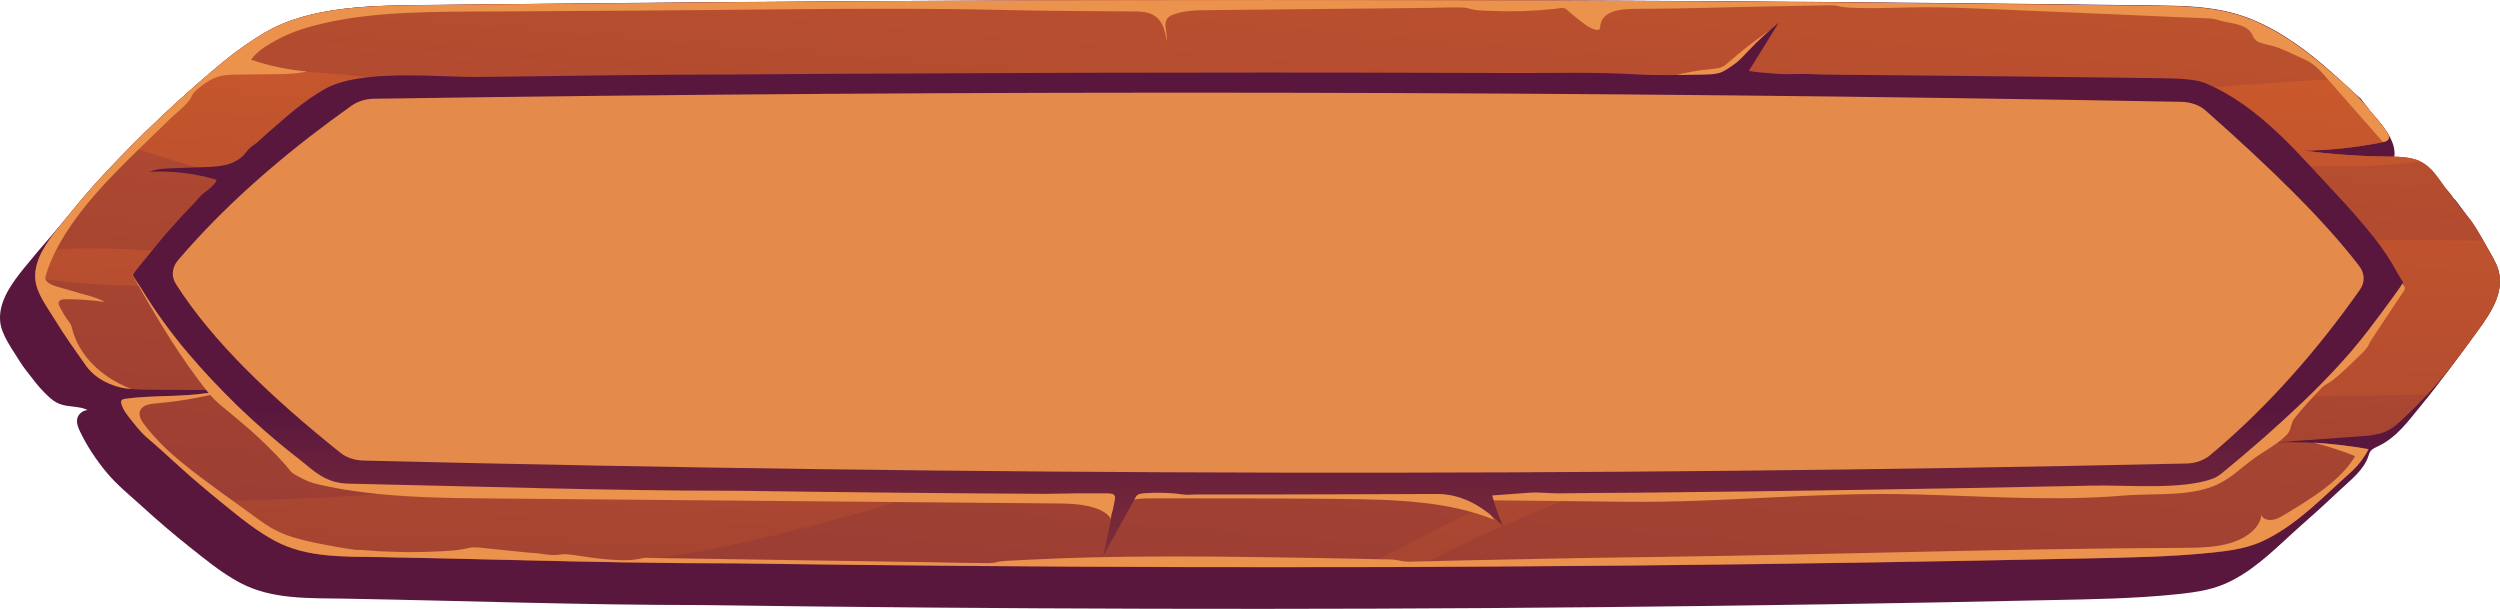
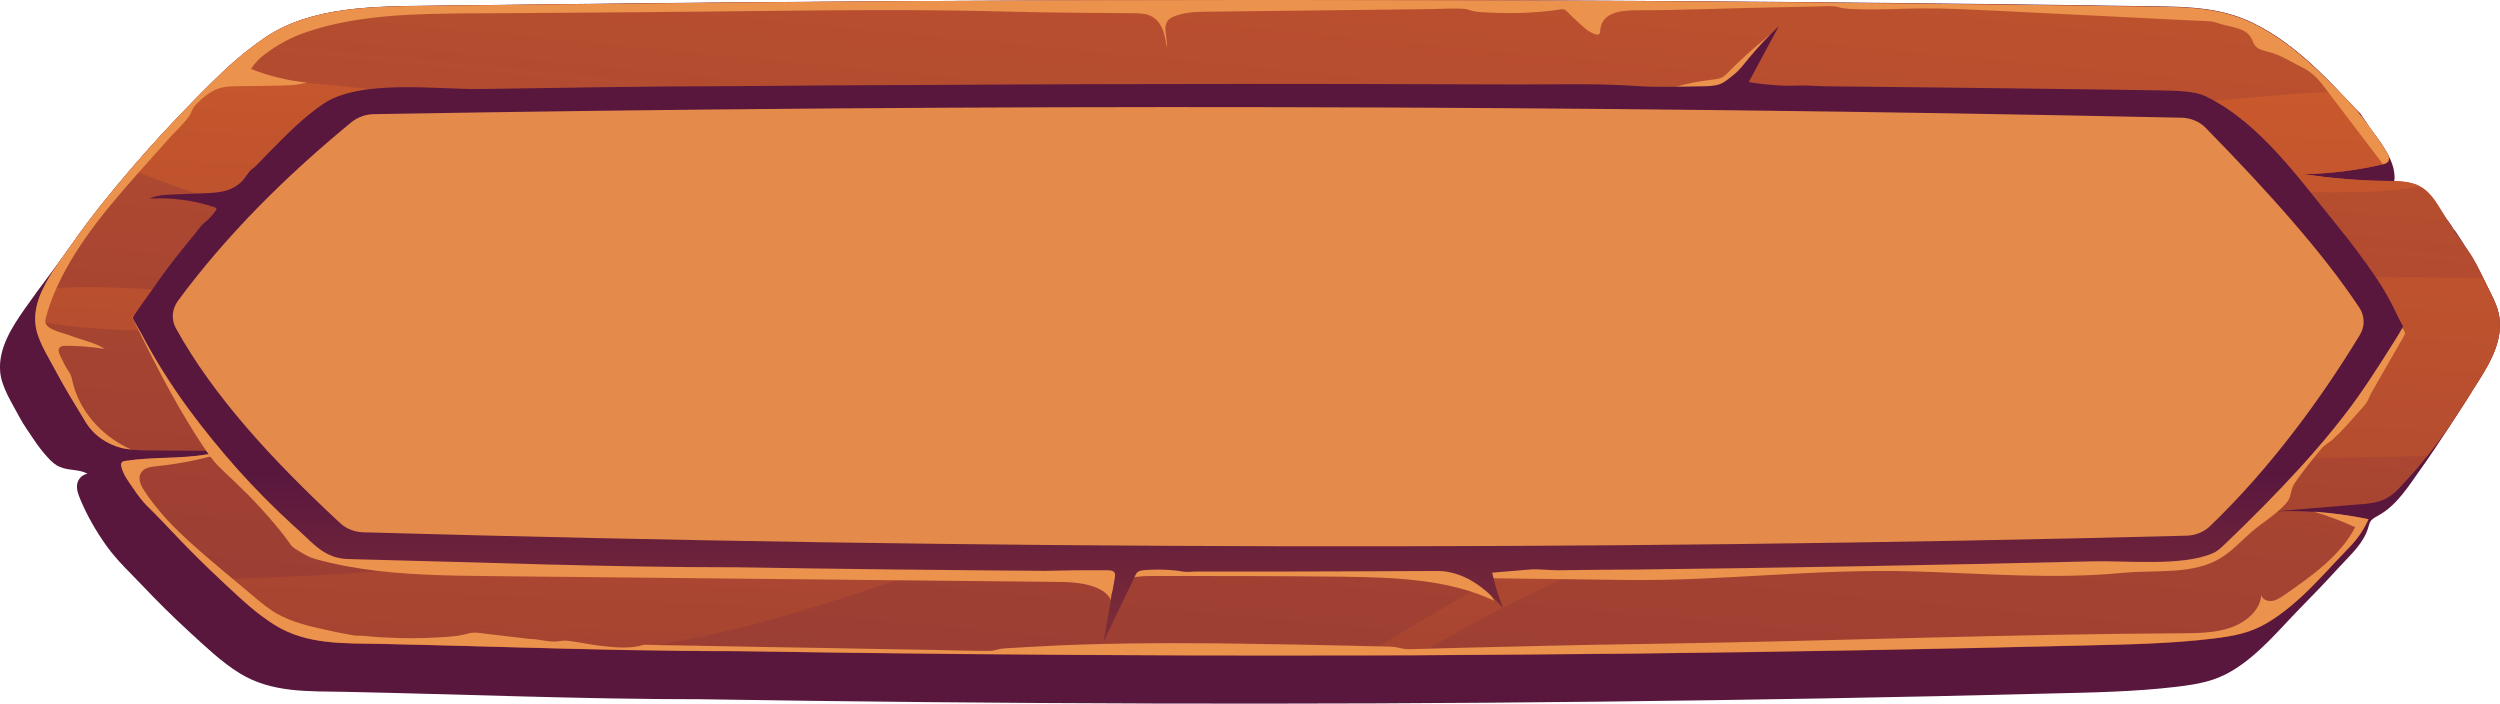
- <svg xmlns="http://www.w3.org/2000/svg" xmlns:xlink="http://www.w3.org/1999/xlink" fill="none" height="66" viewBox="0 0 271 66" width="271">
+ <svg xmlns="http://www.w3.org/2000/svg" xmlns:xlink="http://www.w3.org/1999/xlink" fill="none" height="38" viewBox="0 0 135 38" width="135">
  <linearGradient id="a">
    <stop offset="0" stop-color="#cf5c2b" />
    <stop offset="1" stop-color="#59173e" />
  </linearGradient>
-   <linearGradient id="b" gradientUnits="userSpaceOnUse" x1="154.075" x2="149.3" xlink:href="#a" y1="-53.912" y2="-15.178" />
-   <linearGradient id="c" gradientUnits="userSpaceOnUse" x1="148.491" x2="127.472" xlink:href="#a" y1="-46.095" y2="206.417" />
-   <linearGradient id="d" gradientUnits="userSpaceOnUse" x1="139.477" x2="132.894" xlink:href="#a" y1="-4.787" y2="189.809" />
-   <linearGradient id="e" gradientUnits="userSpaceOnUse" x1="137.446" x2="137.446" xlink:href="#a" y1="92.986" y2="44.259" />
-   <linearGradient id="f" gradientUnits="userSpaceOnUse" x1="214.065" x2="209.159" xlink:href="#a" y1="8.893" y2="26.215" />
-   <linearGradient id="g" gradientUnits="userSpaceOnUse" x1="241.264" x2="198.268" xlink:href="#a" y1="-37.973" y2="93.783" />
-   <path d="m270.831 29.288c-.264-.906-.827-1.76-1.303-2.613-.017-.04-.052-.093-.07-.133-.616-1.08-1.303-2.133-2.042-3.173-.37-.52-.757-1.026-1.145-1.546-.07-.107-.158-.187-.246-.267-.106-.093-.158-.2-.229-.307-.176-.253-.387-.48-.598-.707-.722-.773-1.462-1.533-2.395-2.16-.457-.307-.95-.573-1.478-.786-.3-.12-.599-.213-.916-.293-.299-.067-.598-.093-.898-.147 0-.107.035-.24.053-.347.018-.12.018-.24 0-.373-.018-.253-.07-.506-.141-.747-.158-.493-.405-.96-.704-1.413-.334-.506-.704-.986-1.109-1.453-.211-.24-.423-.467-.651-.693-.159-.173-.229-.373-.37-.56-.123-.16-.264-.32-.387-.48-.088-.107-.159-.2-.229-.307-.088-.147-.264-.253-.388-.373-.281-.253-.581-.507-.862-.773-2.13-1.973-4.313-3.946-6.919-5.599-1.127-.72-2.341-1.373-3.626-1.906-.37-.16-.74-.293-1.11-.413-2.764-.933-5.651-1.08-8.696-1.12-3.204-.04-6.426-.08-9.63-.12-3.222-.04-6.426-.08-9.648-.107-3.221-.04-6.425-.067-9.647-.093s-6.443-.053-9.665-.08c-3.222-.027-6.443-.053-9.665-.067-3.222-.027-6.443-.04-9.683-.053-3.221-.013-6.46-.027-9.682-.04-3.239-.013-6.461-.027-9.7-.027-3.257 0-6.496 0-9.718-.013-3.239 0-6.479 0-9.718 0s-6.479 0-9.718.013c-3.239 0-6.478.013-9.735.027-3.239.013-6.496.027-9.736.027-3.257.013-6.496.027-9.753.04-3.257.013-6.496.04-9.753.053-3.257.027-6.514.04-9.771.067-3.257.027-6.514.053-9.771.08-7.588.08-15.105.147-22.78.227-6.003.067-12.904.04-17.922 3.026-2.94 1.746-4.894 3.453-7.324 5.572-2.518 2.213-4.947 4.479-7.253 6.812-2.165 2.186-4.26 4.426-6.144 6.759-1.69 2.106-3.539 4.119-5.229 6.212-1.444 1.773-2.905 3.759-2.711 5.906.123 1.48 1.32 3.026 2.13 4.359.423.693.968 1.32 1.461 1.973.475.626 1.003 1.226 1.602 1.786.352.333.739.653 1.232.84.951.387 2.183.213 3.046.667-.616.067-1.056.533-1.127 1-.07.467.123.933.334 1.373.739 1.533 1.708 2.999 2.852 4.386 1.144 1.386 2.588 2.533 3.961 3.786 1.62 1.48 3.292 2.906 5.035 4.293 1.69 1.333 3.415 2.786 5.457 3.879 3.451 1.84 7.429 1.666 11.461 1.733 12.816.227 25.668.693 38.502.693 16.267.227 32.551.36 48.818.4 16.232.04 32.463-.013 48.712-.173 16.197-.16 32.393-.4 48.59-.76 4.577-.093 9.312-.16 13.907-.64 2.271-.24 4.067-.506 5.968-1.493 2.87-1.48 5.106-3.866 7.342-5.839 1.461-1.28 2.887-2.573 4.277-3.893 1.268-1.186 2.659-2.24 3.152-3.733.07-.213.123-.44.299-.626.194-.2.493-.333.775-.467 2.024-.96 3.292-2.773 4.524-4.266 2.183-2.653 4.19-5.399 6.162-8.145 1.496-1.986 3.028-4.293 2.341-6.665z" fill="url(#b)" />
-   <path d="m268.507 35.98c-.387.52-.757 1.053-1.144 1.573-.158.213-.317.426-.475.64-1.162 1.573-2.412 3.119-3.785 4.599-.74.8-1.514 1.573-2.324 2.333-.757.693-1.391 1.4-2.518 1.786-.193.067-.387.12-.581.16-.651.147-1.338.2-2.024.24-1.954.133-3.891.28-5.81.413-.053 0-.105.013-.158.013-1.056.08-2.095.147-3.151.227 1.408-.053 2.816-.04 4.225.04 2.024.107 4.014.347 5.985.693-.475.947-1.179 1.84-2.042 2.613-2.746 2.426-5.369 5.266-8.908 7.105-1.901.987-3.714 1.253-5.968 1.493-4.595.48-9.348.547-13.908.64-16.196.347-32.392.6-48.589.76-7.887.067-15.738.12-23.625.16-1.954 0-3.891.013-5.845.013-6.408.013-12.816.013-19.242 0-16.284-.04-32.551-.173-48.836-.4-3.979 0-7.975-.04-11.954-.107-8.855-.147-17.693-.413-26.53-.573-4.014-.067-8.01.093-11.461-1.746-2.042-1.08-3.785-2.533-5.457-3.879-.176-.133-.352-.28-.511-.413-1.514-1.226-2.993-2.479-4.419-3.773-1.179-1.066-2.324-2.133-3.556-3.173-.511-.453-.951-.96-1.356-1.48-.546-.693-1.179-1.373-1.391-2.173-.035-.133-.053-.293.07-.4.106-.093.264-.12.422-.133 2.887-.387 5.88-.173 8.714-.6.581-.08 1.144-.187 1.69-.347-2.623-.013-5.229-.013-7.852-.04-.651 0-1.32-.013-1.972-.067-.246-.027-.493-.053-.757-.093-1.144-.213-2.201-.68-3.046-1.32-.423-.32-.775-.693-1.074-1.093-1.162-1.653-2.341-3.293-3.38-4.999-.81-1.333-2.007-2.879-2.13-4.359-.018-.08-.018-.147-.018-.227-.035-1.013.282-2.0.81-2.946.845-1.573 2.218-3.066 3.31-4.426 1.884-2.333 3.979-4.572 6.144-6.759 2.306-2.333 4.718-4.599 7.253-6.812.458-.413.915-.8 1.356-1.173 1.849-1.6 3.591-2.986 5.95-4.399 5.035-2.986 11.936-2.959 17.922-3.026 7.693-.093 15.21-.147 22.798-.213 3.257-.04 6.514-.067 9.771-.093 3.257-.027 6.514-.04 9.771-.067 3.257-.013 6.496-.04 9.753-.067 3.257-.013 6.496-.027 9.753-.04 3.257-.013 6.478-.027 9.735-.04 3.257-.013 6.479-.013 9.736-.013 3.257-.013 6.496-.013 9.735-.013s6.479 0 9.718.013c3.222 0 6.461.013 9.7.013 3.222.013 6.461.013 9.683.027 3.239.013 6.461.027 9.682.04 3.222.013 6.444.04 9.683.067 3.222.013 6.443.04 9.665.067 3.222.027 6.443.053 9.665.093 3.222.027 6.426.067 9.647.093 3.222.04 6.426.067 9.648.107 3.221.04 6.425.08 9.63.12 3.063.04 5.95.187 8.714 1.12.37.12.739.267 1.109.413 3.028 1.266 5.545 3.119 7.834 5.066.528.453 1.074.906 1.584 1.373.916.787 1.796 1.6 2.553 2.466.916 1.04 1.778 2.093 2.57 3.186.212.293.423.68.124.933-.124.12-.317.173-.511.213-.017.013-.053.013-.07.013-2.782.56-5.651.867-8.539.906 1.286.16 2.571.307 3.873.4 1.708.147 3.416.227 5.123.24 1.233.013 2.553.013 3.609.493.018.013.036.013.053.027 1.285.6 1.99 1.88 2.711 2.839.81 1.08 1.62 2.173 2.518 3.226.651.786 1.144 1.68 1.602 2.533.123.2.211.387.317.587.475.867 1.038 1.706 1.303 2.613.704 2.373-.828 4.679-2.307 6.692z" fill="url(#c)" />
-   <path d="m262.363 17.477c-5.651.973-13.186.347-17.27.613-4.577.307-9.137.773-13.697 1.213-2.394.24-4.806.467-7.218.68-1.918.16-3.732.253-5.527.773-1.814.52-3.785.4-5.687.453-2.394.053-4.788.133-7.183.227-9.577.373-19.153 1.026-28.66 1.973-4.753.467-9.507 1.013-14.225 1.626-2.359.307-4.718.626-7.077.973-1.179.173-2.359.347-3.538.52-.617.093-1.215.187-1.831.28-.423.067-1.145.293-1.549.24 2.394.307 4.7 1.013 6.707 2.053-20.985 2.386-42.146 3.986-63.342 4.772-4.137.16-8.292.28-12.411.013-2.025-.133-4.049-.36-6.021-.72-2.746-.506-5.686-.253-8.521-.28-5.088-.053-10.193-.173-15.281-.373-9.049-.373-18.08-.84-27.129-1.28-5.986-.293-12.975-.067-19.048-1.173-.035-1.013.282-2.0.81-2.946 6.655-.56 14.154.307 20.509.387 9.049.12 18.08-.013 27.129-.187 17.71-.36 35.421-.133 53.149-.68 12.447-.387 24.735-1.453 37.005-2.773-8.151-.04-16.319-.28-24.488-.76-17.746-1.04-35.702-2.72-53.501-2.093-9.031.32-17.851-.213-26.847-.8-4.384-.293-8.908-.546-13.204-1.346-3.591-.666-6.866-1.92-10.281-2.933 2.306-2.333 4.718-4.599 7.253-6.812.458-.413.915-.8 1.356-1.173 1.937-.213 3.908-.347 5.933-.333 5.246.04 10.44.693 15.651 1.16 9.63.906 18.696 2.693 28.15 4.332 9.753 1.68 19.946 2.266 29.876 3.186 9.612.893 19.224 1.533 28.907 1.773 17.763.453 36.054-.547 53.571-2.933 17.041-2.333 34.206-4.599 51.511-5.439 5.405-.267 11.426-.973 17.218-1.08.915.787 1.795 1.6 2.552 2.466.916 1.04 1.779 2.093 2.571 3.186.211.293.422.68.123.933-.141.133-.37.187-.581.227-2.782.56-5.651.867-8.538.906 2.975.387 5.985.613 8.996.64 1.232.013 2.552.013 3.609.493.035 0 .053.013.07.013zm8.45 11.811c-.264-.906-.809-1.76-1.302-2.613-.106-.187-.212-.387-.317-.587-2.218-.04-4.419-.04-6.62-.053-8.908-.067-17.816-.027-26.724.133-18.555.333-36.424 2.466-54.61 5.212-3.978.6-8.01.973-12.024 1.453-4.207.506-8.415 1-12.622 1.493-9.665 1.133-19.348 2.266-29.013 3.373-4.841.56-9.682 1.106-14.524 1.653-2.412.28-4.841.547-7.253.813-2.341.267-4.753.693-7.112.8 9.313-.36 18.608.827 27.745 2.226-7.412.48-14.788 1.173-22.147 2.053-4.736.573-9.454 1.226-14.154 1.96-2.341.373-4.665.827-7.007 1.16-.739.107-1.426.067-2.183.067-1.866-.027-3.732.613-5.475.986-9.982 2.173-20.087 2.706-30.315 3.773-7.095.747-14.189.893-21.284 1.147.176.133.352.28.51.413 1.69 1.333 3.415 2.786 5.457 3.879 3.45 1.84 7.447 1.68 11.461 1.746 8.838.16 17.675.427 26.53.573 17.059-1.906 32.216-7.785 48.536-12.038 17.622-4.599 36.178-7.399 54.627-9.145 11.109-1.053 22.306-.973 33.52-.787-21.038 4.599-38.907 13.104-56.652 22.476 1.954-.013 3.891-.013 5.845-.013 16.513-8.692 36.213-14.904 55.842-17.197 11.918-1.4 24.101-.92 36.125-1.147 5.809-.12 11.619-.213 17.411-.32 1.373-1.48 2.623-3.026 3.785-4.599.158-.213.317-.413.475-.64.388-.52.775-1.053 1.145-1.573 1.496-2 3.028-4.306 2.323-6.679z" fill="url(#d)" />
-   <path d="m257.874 27.595c.476 1.146 1.303 2.213 2.412 3.093.194.16.405.333.405.547 0 .12-.07.24-.141.347-.739 1.106-1.461 2.2-2.2 3.306-.37.56-.74 1.12-1.109 1.68-.159.24-.335.48-.441.747-.228.533-.757.96-1.214 1.413-.863.84-1.761 1.746-2.747 2.506-.405.307-.862.493-1.197.84-1.003 1.04-2.007 2.12-2.887 3.226-.334.427-.37.84-.528 1.293-.088.24-.246.453-.458.653-1.038 1.013-2.5 1.746-3.697 2.639-1.056.786-1.989 1.693-3.186 2.36-3.028 1.706-7.024 1.173-10.774 1.48-7.482.626-15.052.053-22.587-.133-10.757-.28-20.651.92-31.407.8-5.211-.053-10.422-.12-15.633-.173.493.707.986 1.413 1.479 2.12-4.982-2.04-10.88-2.186-16.531-2.253-6.743-.067-13.485-.067-20.228-.067-1.162 0-2.377.013-3.38.426-1.021.427-1.725 1.4-1.232 2.2-.458-1.666-3.345-2.053-5.599-2.066-20.58-.187-41.16-.36-61.74-.546-2.412-.027-4.824-.04-7.236-.147-2.289-.093-4.577-.253-6.831-.546-1.127-.147-2.236-.32-3.345-.547-.546-.107-1.091-.227-1.637-.36-.669-.16-1.144-.4-1.725-.707-.352-.187-.757-.373-.986-.653-.968-1.226-2.148-2.386-3.327-3.506-.863-.813-1.778-1.6-2.711-2.373-.475-.387-.951-.786-1.426-1.173-1.091-.88-1.831-1.92-2.623-2.973-2.729-3.666-4.947-7.532-7.147-11.398 5.792 5.546 12.464 10.825 18.256 16.357 1.549 1.48 3.169 3.013 5.387 3.866 2.271.88 4.912.96 7.464 1.026 61.651 1.546 123.409 1.186 185.025-1.053 3.416-.12 6.954-.28 9.929-1.546 2.43-1.026 4.261-2.706 5.933-4.386 4.754-4.759 8.609-10.811 11.619-16.317z" fill="#eb924d" />
-   <path d="m189.075 6.839c-.511.533-1.074 1.066-1.831 1.386-1.056.44-2.342.413-3.539.307-.809-.067-1.602-.173-2.394-.293 1.373-.373 2.782-.627 4.225-.76.37-.04.74-.067 1.057-.187.316-.12.545-.333.774-.533.634-.547 1.268-1.093 1.937-1.613s1.355-1.04 2.059-1.533c.194-.133.388-.28.599-.413.106-.067.211-.133.299-.213.071-.053.159-.133.264-.16-.387.547-.862 1.066-1.302 1.6-.441.533-.898 1.053-1.356 1.573-.246.28-.511.56-.792.84z" fill="#eb924d" />
-   <path d="m259.951 29.714c-.88-1.613-1.654-2.773-2.552-3.893-1.268-1.6-2.694-3.239-4.243-4.879-3.838-4.053-8.169-9.438-14.049-11.904-.088-.04-.193-.08-.281-.107-1.004-.347-2.588-.427-4.683-.453-3.222-.04-6.408-.093-9.612-.12-3.204-.04-6.408-.08-9.612-.107-3.222-.04-6.409-.067-9.63-.093-.933-.013-1.849-.013-2.782-.027-2.165-.027-4.348 0-6.531-.107-.968-.04-1.919.053-2.87 0-1.179-.067-2.376-.147-3.538-.333 1.091-1.746 2.165-3.493 3.257-5.239-1.18.973-2.289 1.986-3.31 3.066-.493.52-.968 1.08-1.602 1.506-.475.32-.968.72-1.567.893-.546.147-1.144.16-1.725.173-2.412.027-4.859.12-7.253-.027-4.402-.267-8.856-.133-13.274-.147-12.06-.04-24.119-.067-36.178-.04-3.257.013-6.479.013-9.718.013-6.478.013-12.957.053-19.453.08-3.239 0-6.496.027-9.735.04-3.257.027-6.496.04-9.753.067-9.084 0-18.168.16-27.252.267-4.665.053-12.975-.96-16.971 1.4-2.148 1.28-3.609 2.559-5.862 4.532-.458.4-.915.827-1.373 1.226-.264.227-.599.4-.827.653-.317.347-.546.72-.951 1.013-.387.293-.863.52-1.373.666-.775.213-1.62.253-2.447.28-1.127.04-2.253.08-3.38.12-.898.027-1.831.067-2.606.387 2.377-.12 4.806.16 7.024.8.088.027.176.053.211.12.035.067-.018.147-.07.213-.335.413-.722.786-1.197 1.107-.44.307-.775.786-1.127 1.146-.458.48-.933.973-1.373 1.453-1.004 1.093-1.989 2.2-2.887 3.333-.282.36-.581.72-.898 1.093-.475.573-1.144 1.373-1.514 1.933.123.213.264.426.387.613.211.32.422.64.616.947 1.408 2.32 3.081 4.626 4.947 6.839 1.69 2 3.521 3.933 5.405 5.772 1.919 1.853 3.979 3.653 6.109 5.332l.634.493c1.602 1.28 2.817 2.559 5.281 2.613 13.996.293 28.009.773 42.005.773h.194c11.108.16 22.234.267 33.343.333 1.091 0 2.201-.053 3.31-.053h3.415c.282 0 .599.013.757.187.123.133.088.32.07.48-.405 2.013-.827 4.039-1.232 6.052 1.127-2.066 2.271-4.119 3.415-6.186.071-.147.159-.293.317-.387.176-.107.423-.133.669-.16 1.145-.08 2.306-.067 3.451.04.493.053.986.16 1.479.12.545-.04 1.109-.027 1.654-.027h7.306.37c5.845 0 11.707-.04 17.552-.053 1.32 0 2.623.373 3.715.933 1.32.666 2.376 1.586 3.362 2.519-.475-1.08-.863-2.173-1.162-3.293 1.338-.093 2.694-.2 4.032-.293 1.074-.08 2.112.08 3.204.067 2.728-.027 5.457-.067 8.204-.067 16.09-.16 32.392-.413 48.43-.747l1.25-.027c3.644-.08 9.612.493 12.975-.747.51-.187.898-.507 1.285-.827 2.887-2.373 5.722-4.852 8.38-7.385 1.637-1.56 3.186-3.146 4.577-4.706 1.849-2.053 3.451-4.213 5.352-6.825.211-.293.757-1.026 1.056-1.546-.053-.053-.405-.667-.546-.893zm-10.633 6.839c-1.32 1.48-2.781 2.973-4.331 4.452-2.376 2.28-5.087 4.666-8.045 7.092-.563.12-1.743.267-4.102.267-.915 0-1.813-.013-2.676-.04-.898-.013-1.743-.04-2.517-.04-.317 0-.634 0-.933.013l-1.25.027c-16.003.347-32.27.587-48.343.747-12.851.12-25.914.187-38.836.187-3.204 0-6.408 0-9.612-.013-16.073-.04-32.428-.173-48.572-.4h-.246c-10.158 0-20.474-.253-30.439-.493-3.715-.093-7.429-.187-11.144-.267-.246-.173-.634-.493-.915-.72-.211-.187-.44-.36-.669-.546l-.634-.507c-2.025-1.6-3.943-3.279-5.757-5.026-.546-.52-1.197-1-1.655-1.546-.563-.68-1.127-1.36-1.708-2.026-.123-.16-.264-.333-.194-.52.106-.253.528-.32.863-.333 5.105-.293 10.211-.587 15.299-.867-4.912-.36-9.823-.72-14.718-1.08-1.039-.08-2.095-.16-3.046-.453-.687-.213-1.32-.547-1.743-1-.194-.2-.335-.413-.51-.613-.282-.28-.475-.6-.687-.92-.264-.387-.528-.773-.792-1.173-.053-.067-.511-.64-.458-.707.282-.347.563-.667.81-1 1.69-2.093 3.697-4.199 5.281-5.786 2.042-2.066 4.243-4.133 6.531-6.132 2.095-1.84 3.345-2.946 5.053-3.946.176-.107 1.303-.64 5.545-.64 1.32 0 2.676.053 3.996.093 1.25.04 2.429.08 3.521.08h.422c2.729-.027 5.457-.067 8.204-.093 6.214-.08 12.64-.16 18.96-.16 3.31-.027 6.549-.04 9.788-.067 3.257-.013 6.479-.04 9.735-.067 6.478-.027 12.939-.067 19.418-.08 3.239-.013 6.478-.013 9.7-.013 3.31-.013 6.654-.013 9.964-.013 18.556 0 37.428.067 57.709.213 3.221.027 6.408.053 9.629.093 3.204.027 6.408.067 9.613.093 3.204.027 6.408.067 9.612.107s6.408.08 9.612.12c1.549.013 2.218.067 2.517.12 3.75 1.653 7.148 5.332 10.141 8.598.616.667 1.214 1.32 1.778 1.933.563.6 1.531 1.24 1.426 2.066-3.275 1.147-6.901 1.72-10.51 1.666 3.908.04 7.816.24 11.689.613.264.027.546.053.792.147.599.24.775.773 1.127 1.16.176.173.405.28.564.453.088.107.598.786.528.88-1.708 2.306-3.187 4.266-4.789 6.066z" fill="url(#e)" />
+   <linearGradient id="b" gradientUnits="userSpaceOnUse" x1="76.753" x2="73.592" xlink:href="#a" y1="-31.04" y2="-8.85" />
+   <linearGradient id="c" gradientUnits="userSpaceOnUse" x1="73.972" x2="60.017" xlink:href="#a" y1="-26.54" y2="118.511" />
+   <linearGradient id="d" gradientUnits="userSpaceOnUse" x1="69.481" x2="65.102" xlink:href="#a" y1="-2.756" y2="109.241" />
+   <linearGradient id="e" gradientUnits="userSpaceOnUse" x1="68.469" x2="68.469" xlink:href="#a" y1="53.538" y2="25.483" />
+   <linearGradient id="f" gradientUnits="userSpaceOnUse" x1="106.638" x2="103.452" xlink:href="#a" y1="5.12" y2="14.851" />
+   <linearGradient id="g" gradientUnits="userSpaceOnUse" x1="120.187" x2="92.471" xlink:href="#a" y1="-21.863" y2="51.621" />
+   <path d="m134.916 16.863c-.132-.522-.412-1.013-.649-1.504-.009-.023-.026-.054-.035-.077-.307-.622-.649-1.228-1.018-1.827-.184-.299-.377-.591-.57-.89-.035-.061-.078-.107-.122-.153-.053-.054-.079-.115-.114-.176-.088-.146-.193-.276-.299-.407-.359-.445-.727-.883-1.192-1.243-.228-.176-.474-.33-.737-.453-.149-.069-.298-.123-.456-.169-.149-.038-.298-.054-.447-.084 0-.061.017-.138.026-.2.009-.069.009-.138 0-.215-.009-.146-.035-.292-.07-.43-.079-.284-.202-.553-.351-.814-.166-.292-.351-.568-.552-.837-.106-.138-.211-.269-.325-.399-.079-.1-.114-.215-.184-.322-.061-.092-.132-.184-.193-.276-.044-.061-.079-.115-.114-.177-.044-.084-.131-.146-.193-.215-.14-.146-.289-.292-.43-.445-1.061-1.136-2.148-2.272-3.446-3.224-.561-.414-1.167-.791-1.807-1.098-.184-.092-.368-.169-.552-.238-1.377-.537-2.815-.622-4.333-.645-1.596-.023-3.201-.046-4.797-.069-1.605-.023-3.201-.046-4.806-.061-1.604-.023-3.201-.038-4.806-.054-1.604-.015-3.209-.031-4.814-.046-1.605-.015-3.21-.031-4.815-.038-1.605-.015-3.21-.023-4.824-.031-1.605-.008-3.219-.015-4.823-.023-1.614-.008-3.219-.015-4.832-.015-1.623 0-3.236 0-4.841-.008-1.614 0-3.227 0-4.841 0s-3.227 0-4.841.008c-1.614 0-3.227.008-4.85.015-1.614.008-3.236.015-4.85.015-1.622.008-3.236.015-4.859.023s-3.236.023-4.859.031c-1.622.015-3.245.023-4.867.038-1.622.015-3.245.031-4.867.046-3.78.046-7.525.084-11.348.13-2.991.038-6.428.023-8.928 1.742-1.464 1.005-2.438 1.988-3.648 3.208-1.254 1.274-2.464 2.579-3.613 3.922-1.079 1.259-2.122 2.548-3.061 3.891-.842 1.213-1.763 2.372-2.605 3.577-.719 1.021-1.447 2.164-1.351 3.4.061.852.658 1.742 1.061 2.51.21.399.482.76.728 1.136.237.361.5.706.798 1.028.175.192.368.376.614.483.474.223 1.087.123 1.517.384-.307.038-.526.307-.561.576-.035.269.061.537.167.79.368.883.851 1.727 1.421 2.525.57.798 1.289 1.458 1.973 2.18.807.852 1.64 1.673 2.508 2.471.842.767 1.701 1.604 2.719 2.233 1.719 1.059 3.701.959 5.709.998 6.385.131 12.787.399 19.18.399 8.103.131 16.216.207 24.319.23 8.086.023 16.172-.008 24.266-.1 8.068-.092 16.137-.23 24.205-.438 2.28-.054 4.639-.092 6.928-.368 1.132-.138 2.026-.292 2.973-.86 1.43-.852 2.544-2.226 3.657-3.362.728-.737 1.439-1.481 2.131-2.241.632-.683 1.325-1.29 1.57-2.149.035-.123.062-.253.149-.361.097-.115.246-.192.386-.269 1.009-.553 1.64-1.596 2.254-2.456 1.087-1.527 2.087-3.108 3.069-4.69.746-1.144 1.509-2.471 1.167-3.838z" fill="url(#b)" />
+   <path d="m133.758 20.716c-.193.299-.377.606-.57.906-.079.123-.158.246-.237.368-.578.906-1.201 1.796-1.885 2.648-.368.461-.754.906-1.158 1.343-.377.399-.693.806-1.254 1.028-.096.038-.193.069-.289.092-.325.085-.667.115-1.009.138-.973.077-1.938.161-2.894.238-.026 0-.052.008-.079.008-.526.046-1.043.084-1.57.131.702-.031 1.404-.023 2.105.023 1.009.061 2 .2 2.982.399-.237.545-.588 1.059-1.017 1.504-1.368 1.397-2.675 3.032-4.438 4.091-.947.568-1.85.722-2.973.86-2.289.276-4.657.315-6.928.368-8.068.2-16.137.345-24.205.437-3.929.038-7.84.069-11.769.092-.974 0-1.938.008-2.912.008-3.192.008-6.385.008-9.585 0-8.112-.023-16.215-.1-24.328-.23-1.982 0-3.973-.023-5.955-.061-4.411-.085-8.814-.238-13.216-.33-2-.038-3.99.054-5.709-1.005-1.017-.622-1.886-1.458-2.719-2.233-.088-.077-.175-.161-.254-.238-.754-.706-1.491-1.428-2.201-2.172-.588-.614-1.158-1.228-1.772-1.827-.254-.261-.474-.553-.675-.852-.272-.399-.588-.79-.693-1.251-.018-.077-.026-.169.035-.23.053-.054.132-.069.21-.077 1.438-.223 2.929-.1 4.341-.345.289-.046.57-.107.842-.2-1.307-.008-2.605-.008-3.911-.023-.324 0-.658-.008-.982-.038-.123-.015-.246-.031-.377-.054-.57-.123-1.096-.392-1.517-.76-.21-.184-.386-.399-.535-.629-.579-.952-1.166-1.896-1.684-2.878-.403-.767-1-1.658-1.061-2.51-.009-.046-.009-.084-.009-.131-.018-.583.14-1.151.403-1.696.421-.906 1.105-1.765 1.649-2.548.938-1.343 1.982-2.633 3.061-3.891 1.149-1.343 2.35-2.648 3.613-3.922.228-.238.456-.461.675-.675.921-.921 1.789-1.719 2.964-2.533 2.508-1.719 5.946-1.704 8.928-1.742 3.832-.054 7.577-.084 11.357-.123 1.622-.023 3.245-.038 4.867-.054 1.622-.015 3.245-.023 4.867-.038 1.623-.008 3.236-.023 4.859-.038 1.622-.008 3.236-.015 4.859-.023s3.227-.015 4.85-.023c1.623-.008 3.227-.008 4.85-.008 1.622-.008 3.236-.008 4.85-.008 1.614 0 3.227 0 4.841.008 1.605 0 3.219.008 4.832.008 1.605.008 3.219.008 4.824.015 1.614.008 3.219.015 4.823.023s3.21.023 4.823.038c1.605.008 3.21.023 4.815.038 1.605.015 3.21.031 4.815.054 1.605.015 3.201.038 4.806.054 1.605.023 3.201.038 4.806.061s3.201.046 4.797.069c1.526.023 2.964.107 4.341.645.184.069.368.153.553.238 1.508.729 2.762 1.796 3.902 2.917.263.261.535.522.789.791.456.453.895.921 1.272 1.42.456.599.886 1.205 1.28 1.834.106.169.211.391.062.537-.062.069-.158.1-.255.123-.008.008-.026.008-.035.008-1.385.322-2.815.499-4.253.522.64.092 1.28.177 1.929.23.851.084 1.702.13 2.552.138.614.008 1.272.008 1.798.284.009.008.018.008.027.015.64.345.991 1.082 1.35 1.635.404.622.807 1.251 1.254 1.857.325.453.57.967.798 1.458.062.115.106.223.158.338.237.499.518.983.649 1.504.351 1.366-.412 2.694-1.149 3.853z" fill="url(#c)" />
+   <path d="m130.697 10.062c-2.815.56-6.568.2-8.603.353-2.28.176-4.551.445-6.823.698-1.192.138-2.394.269-3.595.392-.956.092-1.86.146-2.754.445-.903.299-1.886.23-2.833.261-1.193.031-2.385.077-3.578.131-4.771.215-9.542.591-14.277 1.136-2.368.269-4.736.583-7.086.936-1.175.176-2.35.361-3.526.56-.588.1-1.175.2-1.763.299-.307.054-.605.107-.912.161-.21.038-.57.169-.772.138 1.193.176 2.342.583 3.341 1.182-10.454 1.374-20.995 2.295-31.554 2.748-2.061.092-4.131.161-6.183.008-1.008-.077-2.017-.207-2.999-.414-1.368-.292-2.833-.146-4.245-.161-2.534-.031-5.078-.1-7.612-.215-4.508-.215-9.007-.483-13.514-.737-2.982-.169-6.463-.038-9.489-.675-.018-.583.14-1.151.403-1.696 3.315-.322 7.051.177 10.217.223 4.508.069 9.007-.008 13.514-.107 8.822-.207 17.645-.077 26.476-.392 6.2-.223 12.322-.837 18.434-1.596-4.061-.023-8.13-.161-12.199-.438-8.84-.599-17.785-1.566-26.652-1.205-4.499.184-8.893-.123-13.374-.461-2.184-.169-4.438-.315-6.577-.775-1.789-.384-3.42-1.105-5.122-1.689 1.149-1.343 2.35-2.648 3.613-3.922.228-.238.456-.461.675-.675.965-.123 1.947-.2 2.955-.192 2.613.023 5.2.399 7.796.668 4.797.522 9.314 1.55 14.023 2.494 4.859.967 9.936 1.305 14.883 1.834 4.788.514 9.577.883 14.4 1.021 8.849.261 17.961-.315 26.687-1.689 8.489-1.343 17.04-2.648 25.661-3.132 2.692-.154 5.691-.56 8.577-.622.456.453.894.921 1.271 1.42.456.599.886 1.205 1.281 1.834.105.169.21.391.061.537-.07.077-.184.107-.289.13-1.386.322-2.816.499-4.254.522 1.482.223 2.982.353 4.482.368.613.008 1.271.008 1.797.284.018 0 .027.008.035.008zm4.21 6.8c-.132-.522-.403-1.013-.649-1.504-.053-.107-.105-.223-.158-.338-1.105-.023-2.201-.023-3.297-.031-4.438-.038-8.875-.015-13.313.077-9.243.192-18.145 1.42-27.204 3.001-1.982.345-3.99.56-5.99.837-2.096.292-4.192.576-6.288.86-4.815.652-9.638 1.305-14.453 1.942-2.412.322-4.823.637-7.235.952-1.202.161-2.412.315-3.613.468-1.166.153-2.368.399-3.543.461 4.639-.207 9.27.476 13.821 1.282-3.692.276-7.367.675-11.033 1.182-2.359.33-4.709.706-7.051 1.128-1.166.215-2.324.476-3.49.668-.368.061-.71.038-1.087.038-.93-.015-1.859.353-2.728.568-4.973 1.251-10.006 1.558-15.102 2.172-3.534.43-7.069.514-10.603.66.088.077.175.161.254.238.842.767 1.701 1.604 2.719 2.233 1.719 1.059 3.71.967 5.709 1.006 4.402.092 8.805.246 13.216.33 8.498-1.098 16.049-4.482 24.179-6.931 8.779-2.648 18.022-4.26 27.213-5.265 5.534-.606 11.111-.56 16.698-.453-10.48 2.648-19.382 7.545-28.222 12.941.974-.008 1.938-.008 2.912-.008 8.226-5.004 18.04-8.581 27.818-9.901 5.937-.806 12.006-.53 17.996-.66 2.894-.069 5.788-.123 8.673-.184.684-.852 1.307-1.742 1.886-2.648.079-.123.157-.238.236-.368.193-.299.386-.606.57-.906.746-1.151 1.509-2.479 1.158-3.845z" fill="url(#d)" />
+   <path d="m128.461 15.888c.237.66.649 1.274 1.202 1.781.096.092.202.192.202.315 0 .069-.035.138-.071.2-.368.637-.727 1.266-1.096 1.903-.184.322-.368.645-.552.967-.079.138-.167.276-.22.43-.114.307-.377.553-.605.814-.429.483-.877 1.005-1.368 1.443-.201.176-.43.284-.596.484-.5.599-1 1.22-1.438 1.857-.167.246-.185.483-.263.745-.044.138-.123.261-.229.376-.517.583-1.245 1.005-1.841 1.52-.526.453-.991.975-1.588 1.359-1.508.982-3.499.675-5.367.852-3.727.361-7.498.031-11.251-.077-5.359-.161-10.288.53-15.646.461-2.596-.031-5.192-.069-7.788-.1.245.407.491.814.737 1.22-2.482-1.174-5.42-1.259-8.235-1.297-3.359-.038-6.718-.038-10.077-.038-.579 0-1.184.008-1.684.246-.509.246-.86.806-.614 1.266-.228-.959-1.666-1.182-2.789-1.19-10.252-.107-20.504-.207-30.756-.315-1.202-.015-2.403-.023-3.604-.084-1.14-.054-2.28-.146-3.403-.315-.561-.085-1.114-.184-1.666-.315-.272-.061-.544-.131-.816-.207-.333-.092-.57-.23-.859-.407-.175-.107-.377-.215-.491-.376-.482-.706-1.07-1.374-1.657-2.019-.43-.468-.886-.921-1.351-1.366-.237-.223-.474-.453-.71-.675-.544-.506-.912-1.105-1.307-1.712-1.359-2.111-2.464-4.337-3.561-6.562 2.885 3.193 6.209 6.232 9.094 9.418.772.852 1.579 1.735 2.684 2.226 1.131.507 2.447.553 3.719.591 30.712.89 61.477.683 92.172-.606 1.701-.069 3.464-.161 4.946-.89 1.21-.591 2.122-1.558 2.955-2.525 2.368-2.74 4.289-6.225 5.788-9.395z" fill="#eb924d" />
+   <path d="m94.189 3.938c-.254.307-.535.614-.912.798-.526.253-1.166.238-1.763.177-.403-.038-.798-.1-1.193-.169.684-.215 1.386-.361 2.105-.438.184-.023.368-.038.526-.107.158-.069.272-.192.386-.307.316-.315.631-.629.965-.929.333-.299.675-.599 1.026-.883.097-.077.193-.161.298-.238.053-.038.105-.077.149-.123.035-.031.079-.077.132-.092-.193.315-.43.614-.649.921-.219.307-.447.606-.675.906-.123.161-.254.322-.395.484z" fill="#eb924d" />
+   <path d="m129.496 17.108c-.438-.929-.824-1.596-1.272-2.241-.631-.921-1.341-1.865-2.113-2.809-1.912-2.333-4.069-5.434-6.998-6.854-.044-.023-.097-.046-.141-.061-.5-.2-1.289-.246-2.333-.261-1.604-.023-3.192-.054-4.788-.069-1.596-.023-3.192-.046-4.788-.061-1.605-.023-3.192-.038-4.797-.054-.465-.008-.921-.008-1.386-.015-1.079-.015-2.166 0-3.254-.061-.482-.023-.956.031-1.429 0-.588-.038-1.184-.084-1.763-.192.544-1.005 1.079-2.011 1.622-3.016-.588.56-1.14 1.144-1.649 1.765-.246.299-.482.622-.798.867-.237.184-.482.414-.78.514-.272.084-.57.092-.859.1-1.202.015-2.421.069-3.613-.015-2.192-.154-4.411-.077-6.612-.084-6.007-.023-12.015-.038-18.022-.023-1.622.008-3.227.008-4.841.008-3.227.008-6.455.031-9.691.046-1.614 0-3.236.015-4.85.023-1.623.015-3.236.023-4.859.038-4.525 0-9.051.092-13.576.154-2.324.031-6.463-.553-8.454.806-1.07.737-1.798 1.474-2.92 2.61-.228.23-.456.476-.684.706-.132.13-.298.23-.412.376-.158.2-.272.414-.474.583-.193.169-.43.299-.684.384-.386.123-.807.146-1.219.161-.561.023-1.123.046-1.684.069-.447.015-.912.038-1.298.223 1.184-.069 2.394.092 3.499.461.044.015.088.031.105.069.018.038-.009.084-.035.123-.167.238-.359.453-.596.637-.219.177-.386.453-.561.66-.228.276-.465.56-.684.837-.5.629-.991 1.266-1.438 1.919-.14.207-.289.414-.447.629-.237.33-.57.791-.754 1.113.061.123.132.246.193.353.105.184.21.368.307.545.702 1.335 1.535 2.663 2.464 3.937.842 1.151 1.754 2.264 2.692 3.323.956 1.067 1.982 2.103 3.043 3.07l.316.284c.798.737 1.403 1.474 2.631 1.504 6.972.169 13.953.445 20.925.445h.096c5.534.092 11.076.153 16.61.192.544 0 1.096-.031 1.649-.031h1.701c.14 0 .298.008.377.107.061.077.044.184.035.276-.202 1.159-.412 2.326-.614 3.485.561-1.19 1.131-2.372 1.701-3.561.035-.085.079-.169.158-.223.088-.061.21-.077.333-.092.57-.046 1.149-.038 1.719.023.245.031.491.092.737.069.272-.023.552-.015.824-.015h3.639.184c2.912 0 5.832-.023 8.744-.031.658 0 1.307.215 1.85.537.658.384 1.184.913 1.675 1.451-.237-.622-.43-1.251-.579-1.896.666-.054 1.342-.115 2.008-.169.535-.046 1.052.046 1.596.038 1.359-.015 2.719-.038 4.087-.038 8.016-.092 16.136-.238 24.126-.43l.622-.015c1.816-.046 4.789.284 6.464-.43.254-.107.447-.292.64-.476 1.438-1.366 2.85-2.794 4.175-4.252.815-.898 1.587-1.811 2.28-2.709.921-1.182 1.719-2.425 2.666-3.93.105-.169.377-.591.526-.89-.026-.031-.202-.384-.272-.514zm-5.297 3.937c-.658.852-1.386 1.712-2.157 2.564-1.184 1.312-2.535 2.686-4.008 4.083-.281.069-.868.153-2.044.153-.456 0-.903-.008-1.333-.023-.447-.008-.868-.023-1.254-.023-.157 0-.315 0-.464.008l-.623.015c-7.972.2-16.075.338-24.082.43-6.402.069-12.909.107-19.346.107-1.596 0-3.192 0-4.788-.008-8.007-.023-16.154-.1-24.196-.23h-.123c-5.06 0-10.199-.146-15.163-.284-1.851-.054-3.701-.107-5.551-.153-.123-.1-.316-.284-.456-.414-.105-.107-.219-.207-.333-.315l-.316-.292c-1.008-.921-1.964-1.888-2.868-2.893-.272-.299-.596-.576-.824-.89-.281-.391-.561-.783-.851-1.167-.061-.092-.132-.192-.096-.299.053-.146.263-.184.43-.192 2.543-.169 5.087-.338 7.621-.499-2.447-.207-4.894-.414-7.332-.622-.517-.046-1.044-.092-1.517-.261-.342-.123-.658-.315-.868-.576-.097-.115-.167-.238-.254-.353-.14-.161-.237-.345-.342-.53-.132-.223-.263-.445-.395-.675-.026-.038-.254-.368-.228-.407.14-.2.281-.384.403-.576.842-1.205 1.842-2.418 2.631-3.331 1.017-1.19 2.114-2.379 3.254-3.531 1.044-1.059 1.666-1.696 2.517-2.272.088-.061.649-.368 2.763-.368.658 0 1.333.031 1.991.054.623.023 1.21.046 1.754.046h.21c1.359-.015 2.719-.038 4.087-.054 3.096-.046 6.297-.092 9.445-.092 1.649-.015 3.262-.023 4.876-.038 1.622-.008 3.227-.023 4.85-.038 3.227-.015 6.446-.038 9.673-.046 1.614-.008 3.227-.008 4.832-.008 1.649-.008 3.315-.008 4.964-.008 9.243 0 18.645.038 28.748.123 1.605.015 3.193.031 4.798.054 1.596.015 3.192.038 4.788.054s3.192.038 4.788.061 3.192.046 4.789.069c.771.008 1.105.038 1.254.069 1.868.952 3.56 3.07 5.051 4.951.307.384.605.76.886 1.113.281.345.763.714.71 1.19-1.631.66-3.438.99-5.235.959 1.947.023 3.893.138 5.823.353.131.015.272.031.395.084.298.138.385.445.561.668.087.1.201.161.28.261.044.061.299.453.264.507-.851 1.328-1.588 2.456-2.386 3.492z" fill="url(#e)" />
  <g fill="#eb924d">
-     <path d="m256.748 48.684c-.476.947-1.18 1.84-2.043 2.613-2.746 2.426-5.369 5.266-8.908 7.105-1.901.987-3.714 1.253-5.968 1.493-4.594.48-9.348.546-13.907.64-16.197.347-32.393.6-48.589.76-7.887.067-15.739.12-23.626.16-1.954 0-3.891.013-5.845.013-6.408.013-12.816.013-19.242 0-16.284-.04-32.551-.173-48.835-.4-3.979 0-7.975-.04-11.954-.107-8.855-.147-17.693-.413-26.53-.573-4.014-.067-8.01.093-11.461-1.746-2.042-1.08-3.785-2.533-5.457-3.879-.176-.133-.352-.28-.51-.413-1.514-1.226-2.993-2.48-4.419-3.773-1.179-1.067-2.324-2.133-3.556-3.173-.51-.453-.951-.96-1.355-1.48-.546-.693-1.18-1.373-1.391-2.173-.035-.133-.053-.293.07-.4.106-.093.264-.12.422-.133 2.887-.387 5.88-.173 8.714-.6.493-.013 1.003-.04 1.514-.067-2.236.573-4.542.96-6.883 1.173-.528.04-1.109.107-1.479.387-.687.547-.317 1.32.088 1.853.352.467.722.92 1.127 1.36.81.893 1.69 1.733 2.641 2.52 1.496 1.266 3.116 2.439 4.736 3.626 1.144.827 2.289 1.653 3.433 2.48.792.587 1.584 1.16 2.517 1.613 1.567.773 3.415 1.146 5.211 1.493.88.173 1.778.333 2.676.467.317.04.634.107.968.093s.669.027 1.021.053c.775.067 1.584.12 2.377.133 1.585.067 3.187.067 4.788-.013 1.285-.053 2.518-.093 3.715-.387.599-.147 1.215-.04 1.813.027 1.62.16 3.222.333 4.841.493.951 0 1.884.293 2.852.24.282-.013.546-.08.827-.08.176-.013.37.013.546.027 1.091.12 2.165.32 3.257.44 1.391.147 2.958.293 4.348.04.106-.013.194-.053.317-.08.317-.08.704-.027 1.039-.027 2.025.04 4.049.067 6.091.093 4.049.067 8.116.133 12.182.187 4.067.067 8.151.133 12.217.187 2.025.04 4.049.093 6.074.093.282 0 .51-.04.774-.093.652-.173 1.409-.16 2.095-.2.81-.04 1.62-.093 2.43-.12 3.239-.16 6.478-.24 9.718-.28 3.257-.04 6.496-.04 9.753-.013 3.239.027 6.478.093 9.735.133.722.013 1.426.027 2.148.04 1.989.04 3.943.067 5.933.12.545.013 1.126-.013 1.672.093.528.107.968.187 1.532.16 1.619-.04 3.257-.08 4.894-.12 3.257-.067 6.531-.133 9.788-.2 3.257-.067 6.531-.12 9.788-.16.898-.013 1.796-.027 2.694-.04 18.943-.253 37.322-.893 56.282-.973 1.866-.013 3.785-.027 5.493-.573 1.672-.533 3.116-1.693 3.186-3.039.036.347.546.613 1.039.587.546-.027 1.004-.293 1.426-.547 3.01-1.8 6.127-3.719 7.711-6.372-1.444-.587-2.958-1.066-4.507-1.466 1.989.12 3.979.36 5.951.707z" />
-     <path d="m258.825 15.184c-.123.12-.317.173-.511.213-1.883-2.146-3.767-4.279-5.651-6.425-.951-1.08-1.655-2.053-3.134-2.666-1.179-.493-2.218-1.12-3.52-1.413-.564-.133-1.198-.24-1.55-.6-.193-.2-.264-.467-.405-.693-.669-1.066-2.271-1.026-3.521-1.4-.404-.133-.721-.187-1.179-.213-1.215-.053-2.447-.093-3.662-.147-2.447-.107-4.876-.213-7.323-.32-4.278-.187-8.556-.36-12.817-.547-2.341-.093-4.718-.2-7.077-.187-2.324.013-4.647.147-6.971.08-.722-.027-1.479-.013-2.166-.187-.686-.173-1.408-.093-2.112-.08-1.743.027-3.486.067-5.211.093-4.877.08-9.753.267-14.63.267-.915.013-1.866.04-2.676.36-.845.333-1.179.867-1.25 1.546 0 .093 0 .213-.07.293-.141.133-.352.093-.546.027-.669-.2-1.267-.707-1.76-1.093-.37-.28-.704-.587-1.057-.88-.228-.187-.316-.333-.651-.347-.299 0-.634.08-.915.107-1.18.12-2.377.2-3.557.24-1.179.027-2.376.013-3.556-.04-.545-.027-1.126-.027-1.655-.133-.334-.067-.633-.187-.985-.213-1.198-.067-2.43.013-3.627.027-1.215.013-2.447.027-3.662.04-4.894.053-9.788.093-14.665.147-2.13.027-4.26.04-6.372.067-1.11.013-2.219.107-3.222.48-1.461.533-.475 1.933-.704 2.853-.141-1.173-.476-2.546-1.902-3.013-.528-.173-1.126-.173-1.69-.187-.07 0-.141 0-.211 0-2.447-.013-4.876-.04-7.324-.053-4.031-.027-8.01-.16-12.041-.2-11.285-.12-22.552.093-33.837.16-4.894.027-9.806.067-14.7.093-1.215.013-2.447.013-3.679.013-6.021.04-12.2.107-17.816 1.746-1.69.493-3.169 1.2-4.524 2.08-.616.387-1.127.867-1.514 1.386 1.919.667 3.961 1.093 6.056 1.28-1.056.267-2.183.28-3.292.293-1.426.013-2.852.04-4.296.053-.51 0-1.021.013-1.532.107-.88.16-1.62.587-2.253 1.066-.317.253-.669.52-.915.827-.176.213-.229.467-.387.68-.528.72-1.373 1.373-2.06 2.013-.739.707-1.461 1.413-2.183 2.12-3.891 3.759-7.852 7.598-10.193 12.051-.511.973-.933 1.96-1.215 2.973-.282.973 1.62 1.2 2.834 1.6 1.197.4 2.535.613 3.591 1.2-1.391-.187-2.782-.293-4.208-.293-.246 0-.528.013-.687.16-.211.187-.106.467.018.707.317.573.581 1.093 1.003 1.6.211.267.282.547.352.84.176.666.44 1.32.81 1.933.722 1.253 1.813 2.36 3.169 3.266.739.48 1.532.893 2.394 1.226-.246-.027-.493-.053-.757-.093-1.144-.2-2.201-.667-3.046-1.306-.423-.32-.775-.693-1.074-1.093-1.162-1.653-2.341-3.293-3.38-4.999-.81-1.333-2.007-2.879-2.13-4.359-.018-.08-.018-.147-.018-.227-.035-1.013.282-2.0.81-2.946.845-1.573 2.218-3.066 3.31-4.426 1.884-2.333 3.979-4.572 6.144-6.759 2.306-2.333 4.718-4.599 7.253-6.812.458-.413.915-.8 1.356-1.173 1.849-1.6 3.591-2.986 5.95-4.399 5.035-2.986 11.936-2.959 17.922-3.026 7.693-.093 15.21-.147 22.798-.213 3.257-.04 6.514-.067 9.771-.093 3.257-.027 6.514-.04 9.771-.067 3.257-.013 6.496-.04 9.753-.067 3.257-.013 6.496-.027 9.753-.04 3.257-.013 6.478-.027 9.735-.04 3.257-.013 6.479-.013 9.736-.013 3.257-.013 6.496-.013 9.735-.013s6.479 0 9.718.013c3.222 0 6.461.013 9.7.013 3.222.013 6.461.013 9.683.027 3.239.013 6.461.027 9.682.04 3.222.013 6.444.04 9.683.067 3.222.013 6.443.04 9.665.067 3.222.027 6.443.053 9.665.093 3.222.027 6.426.067 9.647.093 3.222.04 6.426.067 9.648.107 3.221.04 6.426.08 9.63.12 3.063.04 5.95.187 8.714 1.12.37.12.739.267 1.109.413 3.028 1.266 5.546 3.119 7.834 5.066.528.453 1.074.906 1.585 1.373.915.787 1.795 1.6 2.552 2.466.916 1.04 1.778 2.093 2.571 3.186.193.28.404.667.123.92z" />
-     <path d="m212.595 18.996c-3.222-1.36-8.574-.947-11.127.893-1.602 1.16-1.69 3.319 0 4.466 3.715 2.533 10.246 1.453 12.605-1.68.053-.027.088-.067.141-.093 1.796-1.24.511-3.279-1.619-3.586z" />
+     <path d="m127.9 28.03c-.237.545-.588 1.059-1.017 1.504-1.368 1.397-2.675 3.032-4.438 4.091-.947.568-1.85.722-2.973.86-2.289.276-4.657.315-6.928.368-8.068.2-16.137.345-24.205.437-3.929.038-7.84.069-11.769.092-.974 0-1.938.008-2.912.008-3.192.008-6.385.008-9.585 0-8.112-.023-16.215-.1-24.328-.23-1.982 0-3.973-.023-5.955-.061-4.411-.085-8.814-.238-13.216-.33-2-.038-3.99.054-5.709-1.005-1.017-.622-1.885-1.458-2.719-2.233-.088-.077-.175-.161-.254-.238-.754-.706-1.491-1.428-2.201-2.172-.588-.614-1.158-1.228-1.772-1.827-.254-.261-.474-.553-.675-.852-.272-.399-.588-.79-.693-1.251-.018-.077-.026-.169.035-.23.053-.054.132-.069.21-.077 1.438-.223 2.929-.1 4.341-.345.246-.008.5-.023.754-.038-1.114.33-2.263.553-3.429.675-.263.023-.552.061-.737.223-.342.315-.158.76.044 1.067.175.269.36.53.561.783.403.514.842.998 1.315 1.451.745.729 1.552 1.405 2.359 2.088.57.476 1.14.952 1.71 1.428.395.338.789.668 1.254.929.78.445 1.701.66 2.596.86.439.1.886.192 1.333.269.158.023.316.061.482.054.167-.008.333.015.509.031.386.038.789.069 1.184.077.789.038 1.587.038 2.385-.008.64-.031 1.254-.054 1.851-.223.298-.085.605-.023.903.015.807.092 1.605.192 2.412.284.474 0 .938.169 1.421.138.14-.008.272-.046.412-.046.088-.008.184.008.272.015.544.069 1.079.184 1.622.253.693.085 1.473.169 2.166.023.053-.008.096-.031.158-.046.158-.046.351-.015.517-.015 1.009.023 2.017.038 3.034.054 2.017.038 4.043.077 6.069.107 2.026.038 4.061.077 6.086.107 1.008.023 2.017.054 3.026.054.14 0 .254-.023.386-.054.325-.1.702-.092 1.044-.115.403-.023.807-.054 1.21-.069 1.614-.092 3.227-.138 4.841-.161 1.623-.023 3.236-.023 4.859-.008 1.614.015 3.227.054 4.85.077.36.008.71.015 1.07.023.991.023 1.964.038 2.955.069.272.008.561-.008.833.054.263.061.482.107.763.092.807-.023 1.622-.046 2.438-.069 1.623-.038 3.254-.077 4.876-.115s3.254-.069 4.876-.092c.447-.008.895-.015 1.342-.023 9.436-.146 18.592-.514 28.037-.56.93-.008 1.886-.015 2.737-.33.833-.307 1.552-.975 1.587-1.75.017.2.272.353.517.338.272-.015.5-.169.711-.315 1.499-1.036 3.052-2.141 3.841-3.669-.719-.338-1.473-.614-2.245-.844.991.069 1.982.207 2.964.407z" />
+     <path d="m128.935 8.742c-.062.069-.158.1-.254.123-.939-1.236-1.877-2.464-2.816-3.699-.473-.622-.824-1.182-1.561-1.535-.587-.284-1.105-.645-1.754-.814-.28-.077-.596-.138-.771-.345-.097-.115-.132-.269-.202-.399-.333-.614-1.131-.591-1.754-.806-.202-.077-.36-.107-.588-.123-.605-.031-1.219-.054-1.824-.084-1.219-.061-2.429-.123-3.648-.184-2.131-.107-4.262-.207-6.385-.315-1.166-.054-2.35-.115-3.525-.107-1.158.008-2.315.084-3.473.046-.359-.015-.737-.008-1.079-.107-.342-.1-.702-.054-1.052-.046-.868.015-1.736.038-2.596.054-2.429.046-4.859.154-7.288.154-.456.008-.93.023-1.333.207-.421.192-.588.499-.623.89 0 .054 0 .123-.035.169-.07.077-.175.054-.272.015-.333-.115-.631-.407-.877-.629-.184-.161-.351-.338-.526-.507-.114-.107-.158-.192-.325-.2-.149 0-.316.046-.456.061-.588.069-1.184.115-1.772.138-.588.015-1.184.008-1.772-.023-.272-.015-.561-.015-.824-.077-.167-.038-.316-.107-.491-.123-.596-.038-1.21.008-1.807.015-.605.008-1.219.015-1.824.023-2.438.031-4.876.054-7.305.084-1.061.015-2.122.023-3.175.038-.552.008-1.105.061-1.605.276-.728.307-.237 1.113-.351 1.643-.07-.675-.237-1.466-.947-1.735-.263-.1-.561-.1-.842-.107-.035 0-.07 0-.105 0-1.219-.008-2.429-.023-3.648-.031-2.008-.015-3.99-.092-5.999-.115-5.622-.069-11.234.054-16.856.092-2.438.015-4.885.038-7.323.054-.605.008-1.219.008-1.833.008-2.999.023-6.078.061-8.875 1.005-.842.284-1.579.691-2.254 1.197-.307.223-.561.499-.754.798.956.384 1.973.629 3.017.737-.526.154-1.087.161-1.64.169-.71.008-1.421.023-2.14.031-.254 0-.509.008-.763.061-.439.092-.807.338-1.123.614-.158.146-.333.299-.456.476-.088.123-.114.269-.193.391-.263.414-.684.791-1.026 1.159-.368.407-.728.814-1.087 1.22-1.938 2.164-3.911 4.375-5.078 6.938-.254.56-.465 1.128-.605 1.712-.14.56.807.691 1.412.921.596.23 1.263.353 1.789.691-.693-.107-1.386-.169-2.096-.169-.123 0-.263.008-.342.092-.105.107-.053.269.009.407.158.33.289.629.5.921.105.153.14.315.175.483.088.384.219.76.403 1.113.36.721.903 1.359 1.579 1.88.368.276.763.514 1.193.706-.123-.015-.246-.031-.377-.054-.57-.115-1.096-.384-1.517-.752-.21-.184-.386-.399-.535-.629-.579-.952-1.166-1.896-1.684-2.878-.403-.767-1-1.658-1.061-2.51-.009-.046-.009-.084-.009-.131-.018-.583.14-1.151.403-1.696.421-.906 1.105-1.765 1.649-2.548.938-1.343 1.982-2.633 3.061-3.891 1.149-1.343 2.35-2.648 3.613-3.922.228-.238.456-.461.675-.675.921-.921 1.789-1.719 2.964-2.533 2.508-1.719 5.946-1.704 8.928-1.742 3.832-.054 7.577-.084 11.357-.123 1.622-.023 3.245-.038 4.867-.054 1.622-.015 3.245-.023 4.867-.038 1.622-.008 3.236-.023 4.859-.038 1.622-.008 3.236-.015 4.859-.023 1.622-.008 3.227-.015 4.85-.023 1.623-.008 3.227-.008 4.85-.008 1.622-.008 3.236-.008 4.85-.008 1.614 0 3.227 0 4.841.008 1.605 0 3.219.008 4.832.008 1.605.008 3.219.008 4.824.015 1.614.008 3.219.015 4.823.023s3.21.023 4.824.038c1.605.008 3.21.023 4.815.038 1.605.015 3.21.031 4.815.054 1.605.015 3.201.038 4.806.054 1.605.023 3.201.038 4.806.061s3.201.046 4.797.069c1.526.023 2.964.107 4.341.645.184.069.368.153.553.238 1.508.729 2.762 1.796 3.902 2.917.263.261.535.522.789.791.456.453.895.921 1.272 1.42.456.599.886 1.205 1.28 1.834.097.161.202.384.062.53z" />
+     <path d="m105.905 10.937c-1.605-.783-4.271-.545-5.542.514-.799.668-.842 1.911 0 2.571 1.85 1.458 5.104.837 6.279-.967.026-.015.044-.038.07-.054.894-.714.254-1.888-.807-2.065z" />
  </g>
-   <path d="m213.352 17.797c-3.222-1.36-8.574-.947-11.127.893-1.602 1.16-1.69 3.319 0 4.466 3.715 2.533 10.246 1.453 12.605-1.68.053-.027.088-.067.141-.093 1.796-1.24.511-3.279-1.619-3.586z" fill="url(#f)" />
-   <path d="m212.595 18.57c-3.222-1.36-8.574-.947-11.127.893-1.602 1.16-1.69 3.319 0 4.466 3.715 2.533 10.246 1.453 12.605-1.68.053-.027.088-.067.141-.093 1.796-1.24.511-3.279-1.619-3.586z" fill="url(#g)" />
-   <path d="m255.797 31.434c-2.254 3.199-4.648 6.252-7.218 9.132-2.8 3.159-5.81 6.119-9.049 8.812-.652.533-1.567.853-2.535.867-64.962 1.44-130.856 1.306-197.631-.32-.933-.027-1.831-.333-2.465-.84-7.394-5.932-13.802-11.971-17.834-18.303-.528-.827-.422-1.8.229-2.573.669-.786 1.355-1.56 2.06-2.32 4.771-5.159 10.422-9.945 16.795-14.464.651-.44 1.496-.707 2.359-.72 65.771-.986 131.085-.866 195.976.333 1.004.027 1.954.36 2.606.947 6.813 6.012 12.763 11.771 16.671 16.877.599.786.616 1.76.036 2.573z" fill="#e48a4a" />
+   <path d="m106.282 10.246c-1.605-.783-4.271-.545-5.542.514-.798.668-.842 1.911 0 2.571 1.85 1.458 5.104.837 6.279-.967.026-.015.044-.038.07-.054.895-.714.254-1.888-.807-2.065z" fill="url(#f)" />
+   <path d="m105.905 10.692c-1.605-.783-4.271-.545-5.542.514-.799.668-.842 1.911 0 2.571 1.85 1.458 5.104.837 6.279-.967.026-.015.044-.038.07-.054.894-.714.254-1.888-.807-2.065z" fill="url(#g)" />
+   <path d="m127.426 18.098c-1.122 1.842-2.315 3.6-3.595 5.258-1.395 1.819-2.894 3.523-4.508 5.073-.325.307-.781.491-1.263.499-32.361.829-65.186.752-98.451-.184-.465-.015-.912-.192-1.228-.484-3.683-3.416-6.876-6.892-8.884-10.538-.263-.476-.21-1.036.114-1.481.333-.453.675-.898 1.026-1.335 2.377-2.97 5.192-5.726 8.366-8.328.325-.253.746-.407 1.175-.414 32.764-.568 65.301-.499 97.627.192.5.015.973.207 1.298.545 3.394 3.462 6.358 6.777 8.305 9.717.298.453.307 1.013.017 1.481z" fill="#e48a4a" />
</svg>
